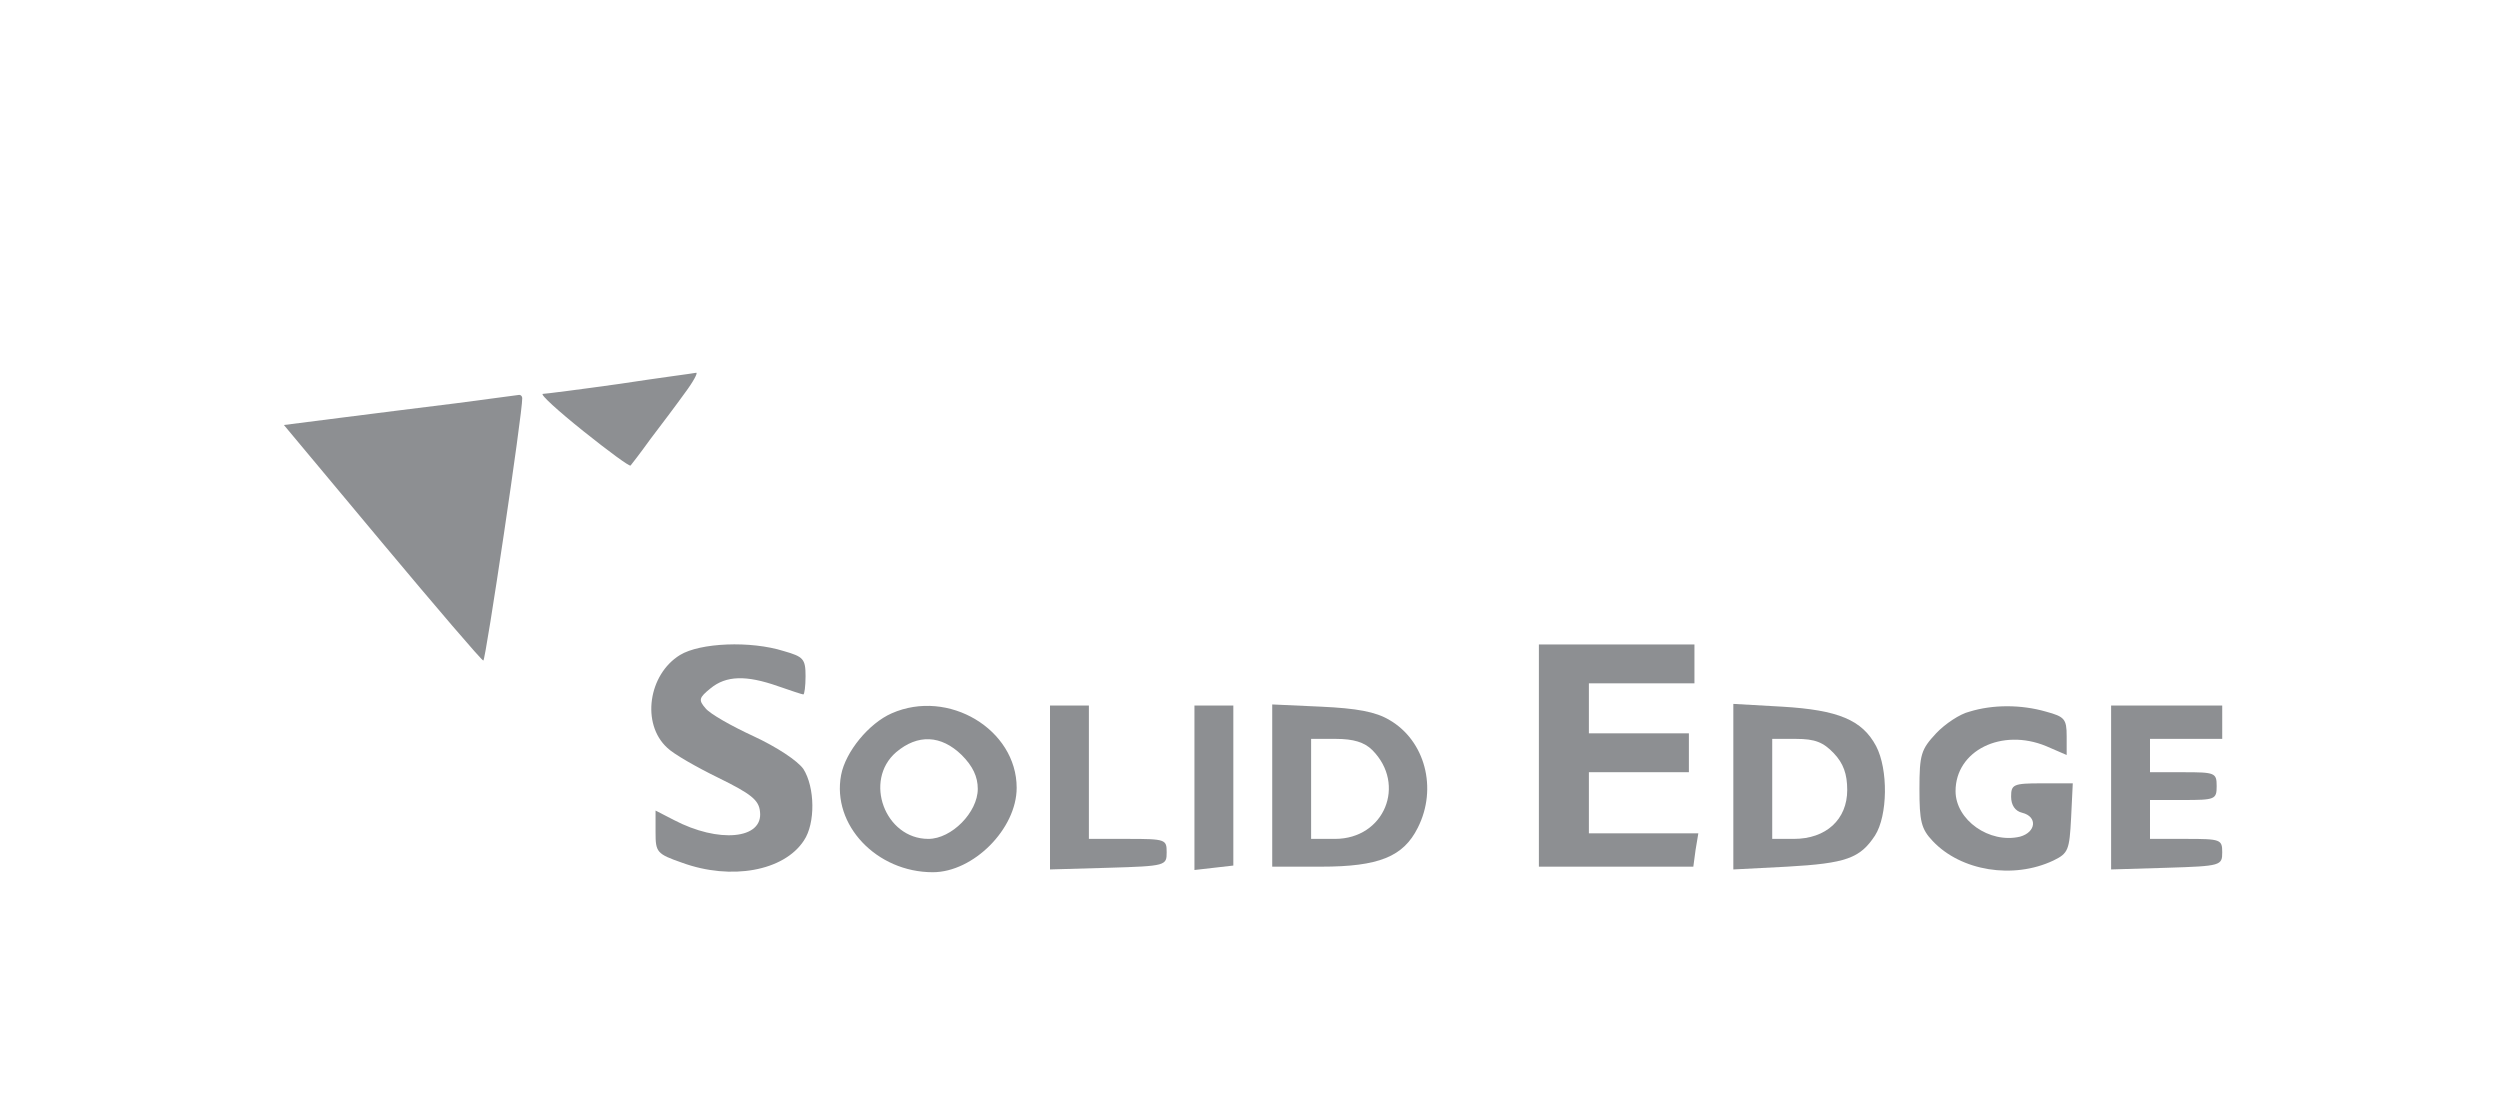
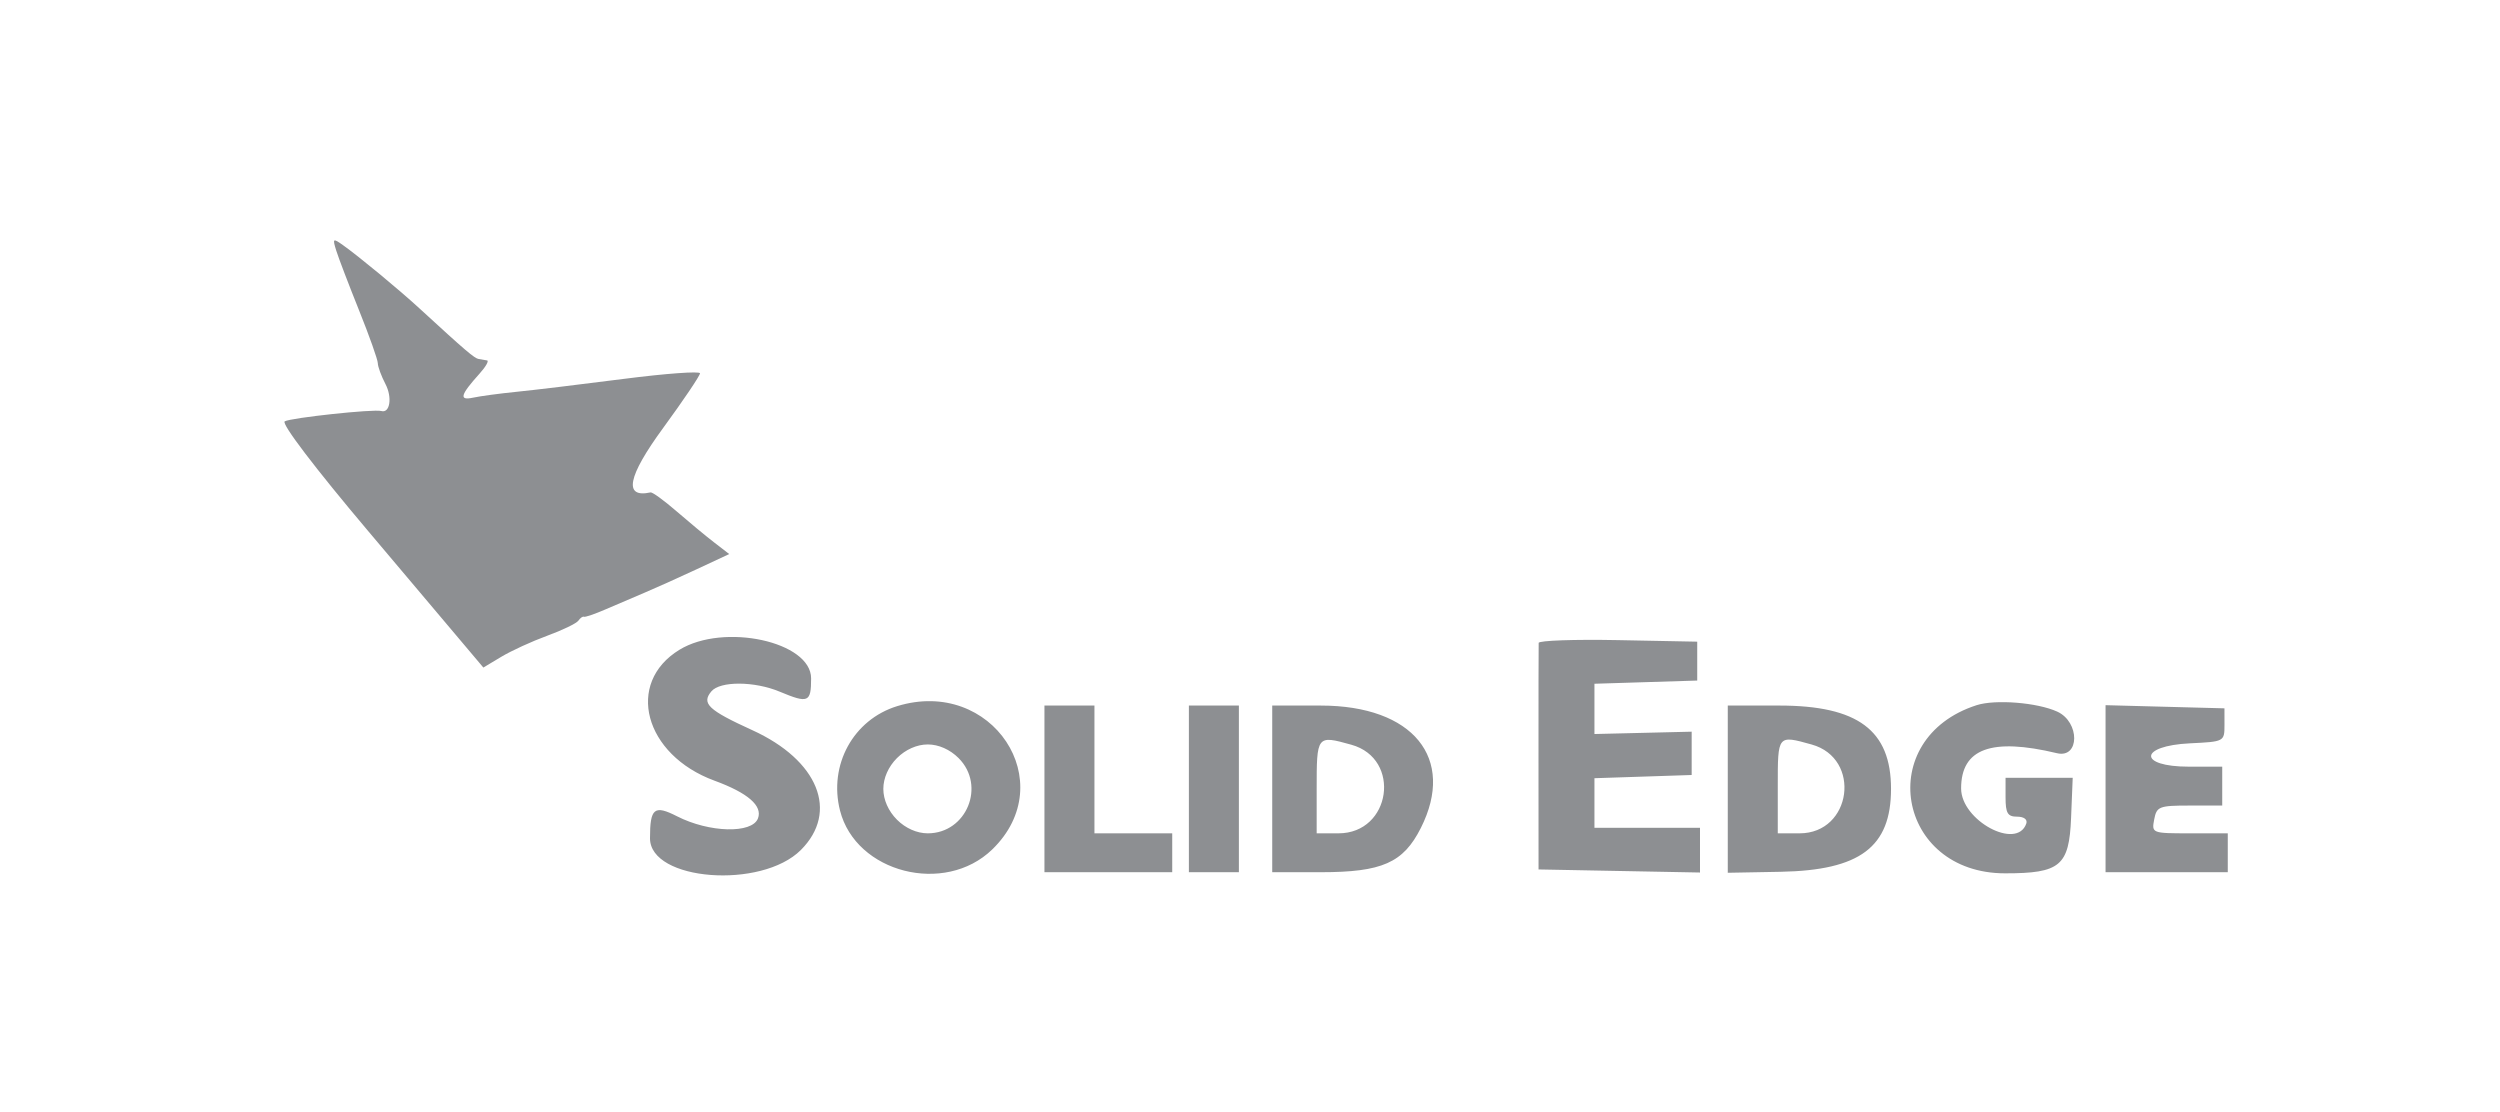
- <svg xmlns="http://www.w3.org/2000/svg" version="1.0" width="450pt" height="200pt" viewBox="0 0 450 200" preserveAspectRatio="xMidYMid meet">
-   <g transform="translate(0,200) scale(0.1,-0.1)" fill="#8D8F92" stroke="none">
-     <path d="M1115 1309 c-71 -10 -134 -18 -138 -18 -5 -1 28 -31 73 -67 45 -36 83 -64 85 -62 1 1 18 23 36 48 19 25 47 62 62 83 15 20 24 37 20 36 -4 -1 -66 -9 -138 -20z" />
-     <path d="M820 1274 c-58 -7 -151 -19 -207 -26 l-102 -13 177 -212 c97 -116 179 -212 182 -212 4 -1 71 449 70 472 0 4 -3 7 -7 6 -5 -1 -55 -7 -113 -15z" />
-     <path d="M1224 821 c-57 -35 -70 -124 -23 -167 11 -11 53 -35 92 -54 59 -29 73 -40 75 -61 6 -50 -75 -57 -155 -15 l-33 17 0 -39 c0 -36 2 -39 48 -55 88 -32 183 -15 219 40 21 31 20 96 -1 129 -11 15 -47 39 -90 59 -39 18 -78 40 -86 50 -13 15 -12 19 9 36 28 23 64 24 121 4 23 -8 44 -15 46 -15 2 0 4 15 4 33 0 31 -4 35 -39 45 -60 19 -151 15 -187 -7z" />
-     <path d="M2770 640 l0 -200 139 0 139 0 4 30 5 30 -99 0 -98 0 0 55 0 55 90 0 90 0 0 35 0 35 -90 0 -90 0 0 45 0 45 95 0 95 0 0 35 0 35 -140 0 -140 0 0 -200z" />
-     <path d="M1605 716 c-41 -18 -83 -69 -91 -111 -17 -90 64 -175 165 -175 73 0 151 78 151 152 0 105 -123 179 -225 134z m126 -75 c20 -20 29 -39 29 -61 0 -42 -47 -90 -89 -90 -78 0 -117 105 -58 156 39 33 81 31 118 -5z" />
-     <path d="M1890 583 l0 -148 105 3 c104 3 105 4 105 28 0 23 -2 24 -70 24 l-70 0 0 120 0 120 -35 0 -35 0 0 -147z" />
-     <path d="M2150 582 l0 -148 35 4 35 4 0 144 0 144 -35 0 -35 0 0 -148z" />
-     <path d="M2290 586 l0 -146 88 0 c104 0 148 18 174 70 36 71 13 157 -51 194 -25 15 -59 21 -123 24 l-88 4 0 -146z m180 64 c62 -62 22 -160 -67 -160 l-43 0 0 90 0 90 45 0 c31 0 51 -6 65 -20z" />
-     <path d="M3120 584 l0 -149 97 5 c106 6 131 15 158 56 23 36 24 119 2 161 -25 47 -68 65 -169 71 l-88 5 0 -149z m181 60 c17 -18 24 -37 24 -66 0 -53 -38 -88 -96 -88 l-39 0 0 90 0 90 43 0 c34 0 49 -6 68 -26z" />
-     <path d="M3545 719 c-17 -4 -44 -22 -60 -39 -27 -29 -30 -38 -30 -100 0 -58 3 -72 24 -94 51 -54 145 -69 217 -35 27 13 29 19 32 77 l3 62 -56 0 c-51 0 -55 -2 -55 -24 0 -15 7 -26 20 -29 28 -7 25 -35 -4 -43 -55 -13 -116 30 -116 82 0 73 83 114 163 81 l37 -16 0 34 c0 31 -4 35 -37 44 -45 13 -96 13 -138 0z" />
-     <path d="M3800 583 l0 -148 100 3 c98 3 100 4 100 28 0 23 -3 24 -65 24 l-65 0 0 35 0 35 60 0 c57 0 60 1 60 25 0 24 -3 25 -60 25 l-60 0 0 30 0 30 65 0 65 0 0 30 0 30 -100 0 -100 0 0 -147z" />
+ <svg xmlns="http://www.w3.org/2000/svg" id="svg" width="400" height="177.778" viewBox="0, 0, 400,177.778">
+   <g id="svgg" fill="#8D8F92">
+     <path id="path0" d="M53.801 40.103 C 54.165 41.269,55.809 45.572,57.454 49.667 C 59.099 53.762,60.447 57.562,60.450 58.112 C 60.453 58.661,61.005 60.165,61.677 61.453 C 62.794 63.594,62.392 66.167,61.004 65.762 C 59.822 65.417,46.477 66.849,45.554 67.419 C 44.983 67.772,50.377 74.865,58.843 84.895 C 66.679 94.181,74.047 102.910,75.215 104.293 L 77.338 106.809 80.225 105.076 C 81.812 104.123,85.111 102.611,87.556 101.717 C 90.000 100.823,92.245 99.737,92.544 99.303 C 92.843 98.870,93.243 98.590,93.433 98.682 C 93.622 98.774,95.178 98.242,96.889 97.499 C 98.600 96.756,101.400 95.559,103.111 94.838 C 104.822 94.118,108.574 92.431,111.449 91.089 L 116.677 88.650 114.239 86.769 C 112.898 85.735,110.186 83.489,108.213 81.778 C 106.240 80.067,104.385 78.719,104.091 78.784 C 99.723 79.738,100.397 76.279,106.100 68.481 C 109.345 64.042,112.000 60.105,112.000 59.732 C 112.000 59.358,106.500 59.760,99.778 60.625 C 93.056 61.491,85.356 62.419,82.667 62.687 C 79.978 62.956,76.844 63.377,75.703 63.623 C 73.394 64.122,73.636 63.216,76.732 59.778 C 77.722 58.678,78.262 57.728,77.933 57.667 C 77.603 57.606,77.003 57.506,76.600 57.444 C 75.915 57.341,74.491 56.124,67.102 49.333 C 63.830 46.326,57.470 41.066,54.867 39.215 C 53.265 38.075,53.187 38.140,53.801 40.103 M108.723 103.956 C 99.992 109.280,103.067 120.781,114.325 124.910 C 119.665 126.868,122.045 128.936,121.273 130.948 C 120.326 133.416,113.481 133.236,108.331 130.609 C 104.676 128.744,104.000 129.294,104.000 134.130 C 104.000 140.946,121.814 142.323,128.140 135.996 C 134.259 129.878,130.918 121.634,120.374 116.829 C 113.321 113.614,112.206 112.561,113.810 110.628 C 115.202 108.951,120.692 108.971,124.752 110.667 C 129.333 112.581,129.778 112.393,129.778 108.541 C 129.778 102.662,115.828 99.624,108.723 103.956 M246.187 102.864 C 246.167 103.245,246.155 111.556,246.159 121.333 L 246.167 139.111 259.084 139.357 L 272.000 139.603 272.000 136.024 L 272.000 132.444 263.556 132.444 L 255.111 132.444 255.111 128.479 L 255.111 124.514 262.889 124.257 L 270.667 124.000 270.667 120.535 L 270.667 117.069 262.889 117.256 L 255.111 117.443 255.111 113.422 L 255.111 109.400 263.333 109.144 L 271.556 108.889 271.556 105.778 L 271.556 102.667 258.889 102.420 C 251.922 102.284,246.206 102.484,246.187 102.864 M143.556 112.980 C 136.526 115.142,132.551 122.395,134.401 129.684 C 136.930 139.648,151.152 143.283,158.760 135.910 C 169.856 125.155,158.697 108.325,143.556 112.980 M316.259 112.829 C 299.768 118.139,303.427 139.733,320.817 139.733 C 329.635 139.733,331.062 138.537,331.372 130.880 L 331.633 124.444 326.261 124.444 L 320.889 124.444 320.889 127.556 C 320.889 130.116,321.217 130.667,322.741 130.667 C 323.837 130.667,324.434 131.120,324.204 131.778 C 322.696 136.090,313.778 131.275,313.778 126.149 C 313.778 119.780,318.620 118.000,329.111 120.511 C 332.766 121.386,332.803 115.520,329.153 113.857 C 325.956 112.401,319.250 111.866,316.259 112.829 M167.111 126.222 L 167.111 139.556 177.333 139.556 L 187.556 139.556 187.556 136.444 L 187.556 133.333 181.333 133.333 L 175.111 133.333 175.111 123.111 L 175.111 112.889 171.111 112.889 L 167.111 112.889 167.111 126.222 M190.222 126.222 L 190.222 139.556 194.222 139.556 L 198.222 139.556 198.222 126.222 L 198.222 112.889 194.222 112.889 L 190.222 112.889 190.222 126.222 M203.556 126.222 L 203.556 139.556 211.333 139.554 C 221.133 139.552,224.522 138.054,227.333 132.478 C 232.962 121.317,226.081 112.893,211.333 112.890 L 203.556 112.889 203.556 126.222 M276.444 126.267 L 276.444 139.644 284.891 139.487 C 297.601 139.250,302.564 135.525,302.564 126.222 C 302.564 116.847,297.255 112.889,284.681 112.889 L 276.444 112.889 276.444 126.267 M336.889 126.192 L 336.889 139.556 346.667 139.556 L 356.444 139.556 356.444 136.444 L 356.444 133.333 350.345 133.333 C 344.319 133.333,344.252 133.307,344.671 131.111 C 345.067 129.041,345.453 128.889,350.326 128.889 L 355.556 128.889 355.556 125.778 L 355.556 122.667 350.222 122.667 C 342.050 122.667,342.212 119.324,350.403 118.931 C 355.879 118.669,355.917 118.648,355.916 116.000 L 355.914 113.333 346.402 113.081 L 336.889 112.829 336.889 126.192 M216.212 119.155 C 224.302 121.402,222.573 133.333,214.158 133.333 L 210.667 133.333 210.667 126.370 C 210.667 117.614,210.666 117.615,216.212 119.155 M289.859 119.119 C 297.903 121.353,296.282 133.333,287.935 133.333 L 284.444 133.333 284.444 125.778 C 284.444 117.548,284.400 117.602,289.859 119.119 M153.374 121.293 C 157.783 125.702,154.659 133.333,148.444 133.333 C 146.713 133.333,144.890 132.527,143.515 131.152 C 142.140 129.776,141.333 127.954,141.333 126.222 C 141.333 124.490,142.140 122.668,143.515 121.293 C 144.890 119.918,146.713 119.111,148.444 119.111 C 150.176 119.111,151.998 119.918,153.374 121.293 " stroke="none" fill-rule="evenodd" />
  </g>
</svg>
